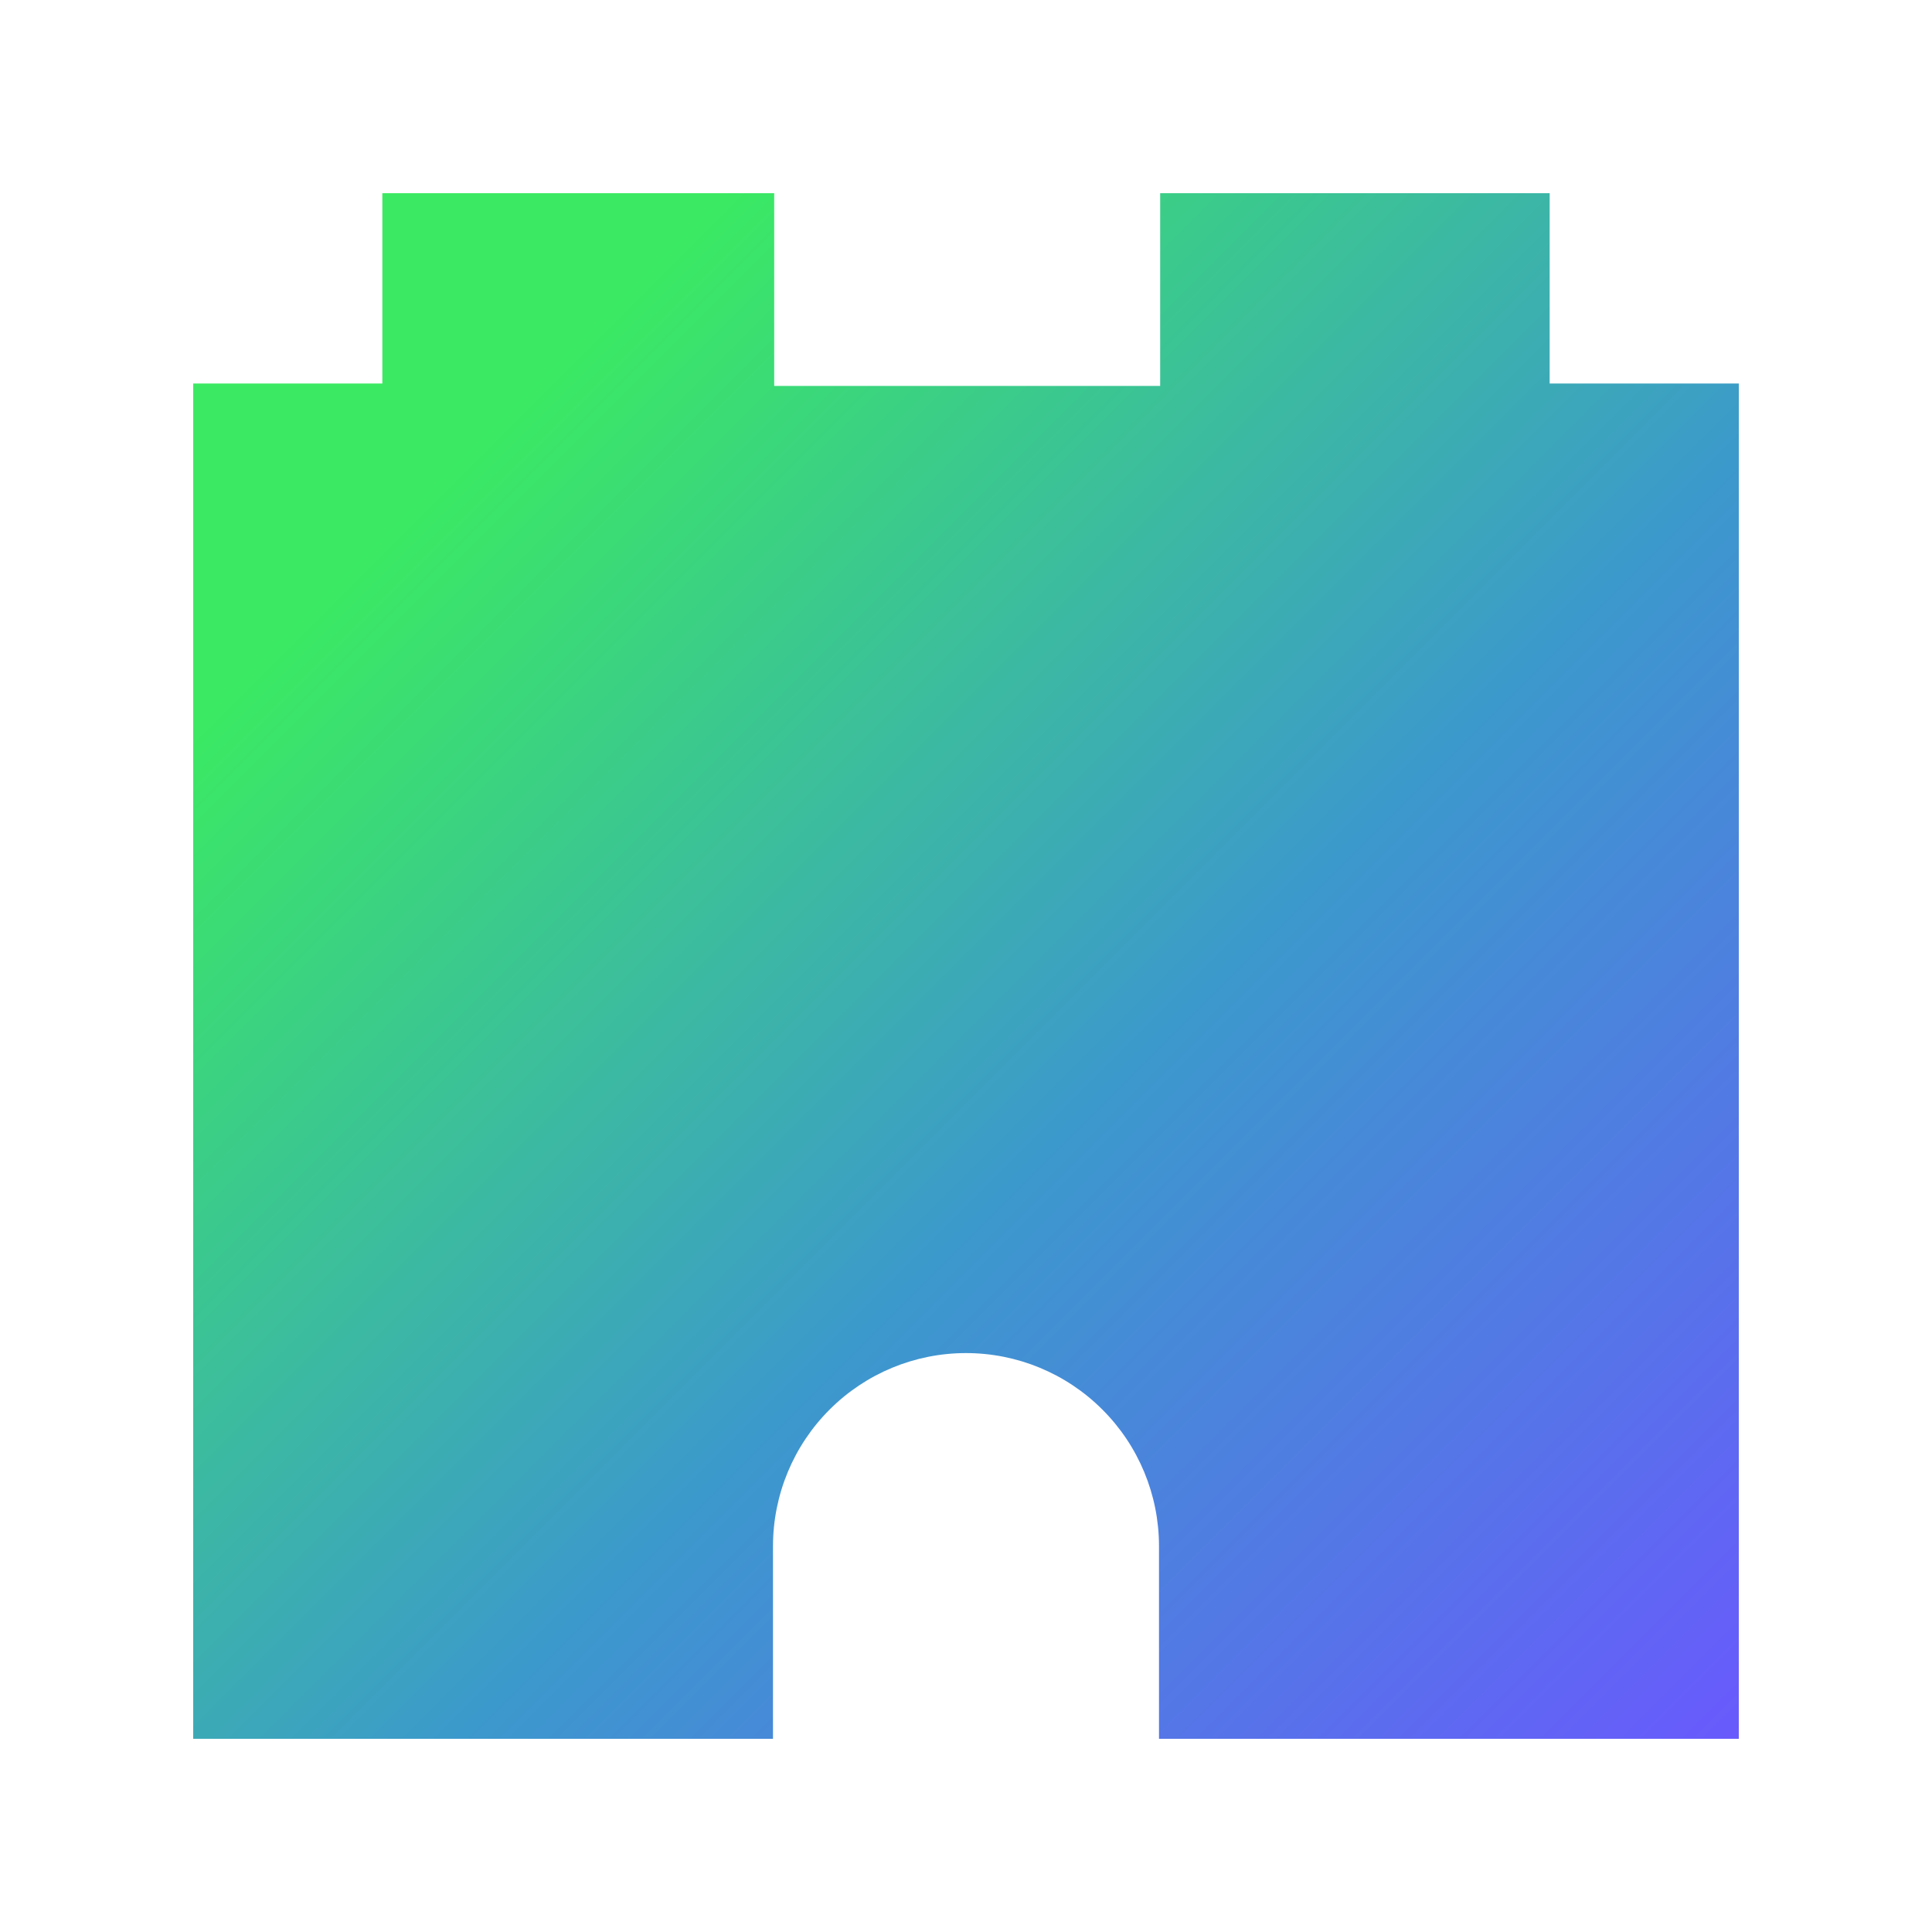
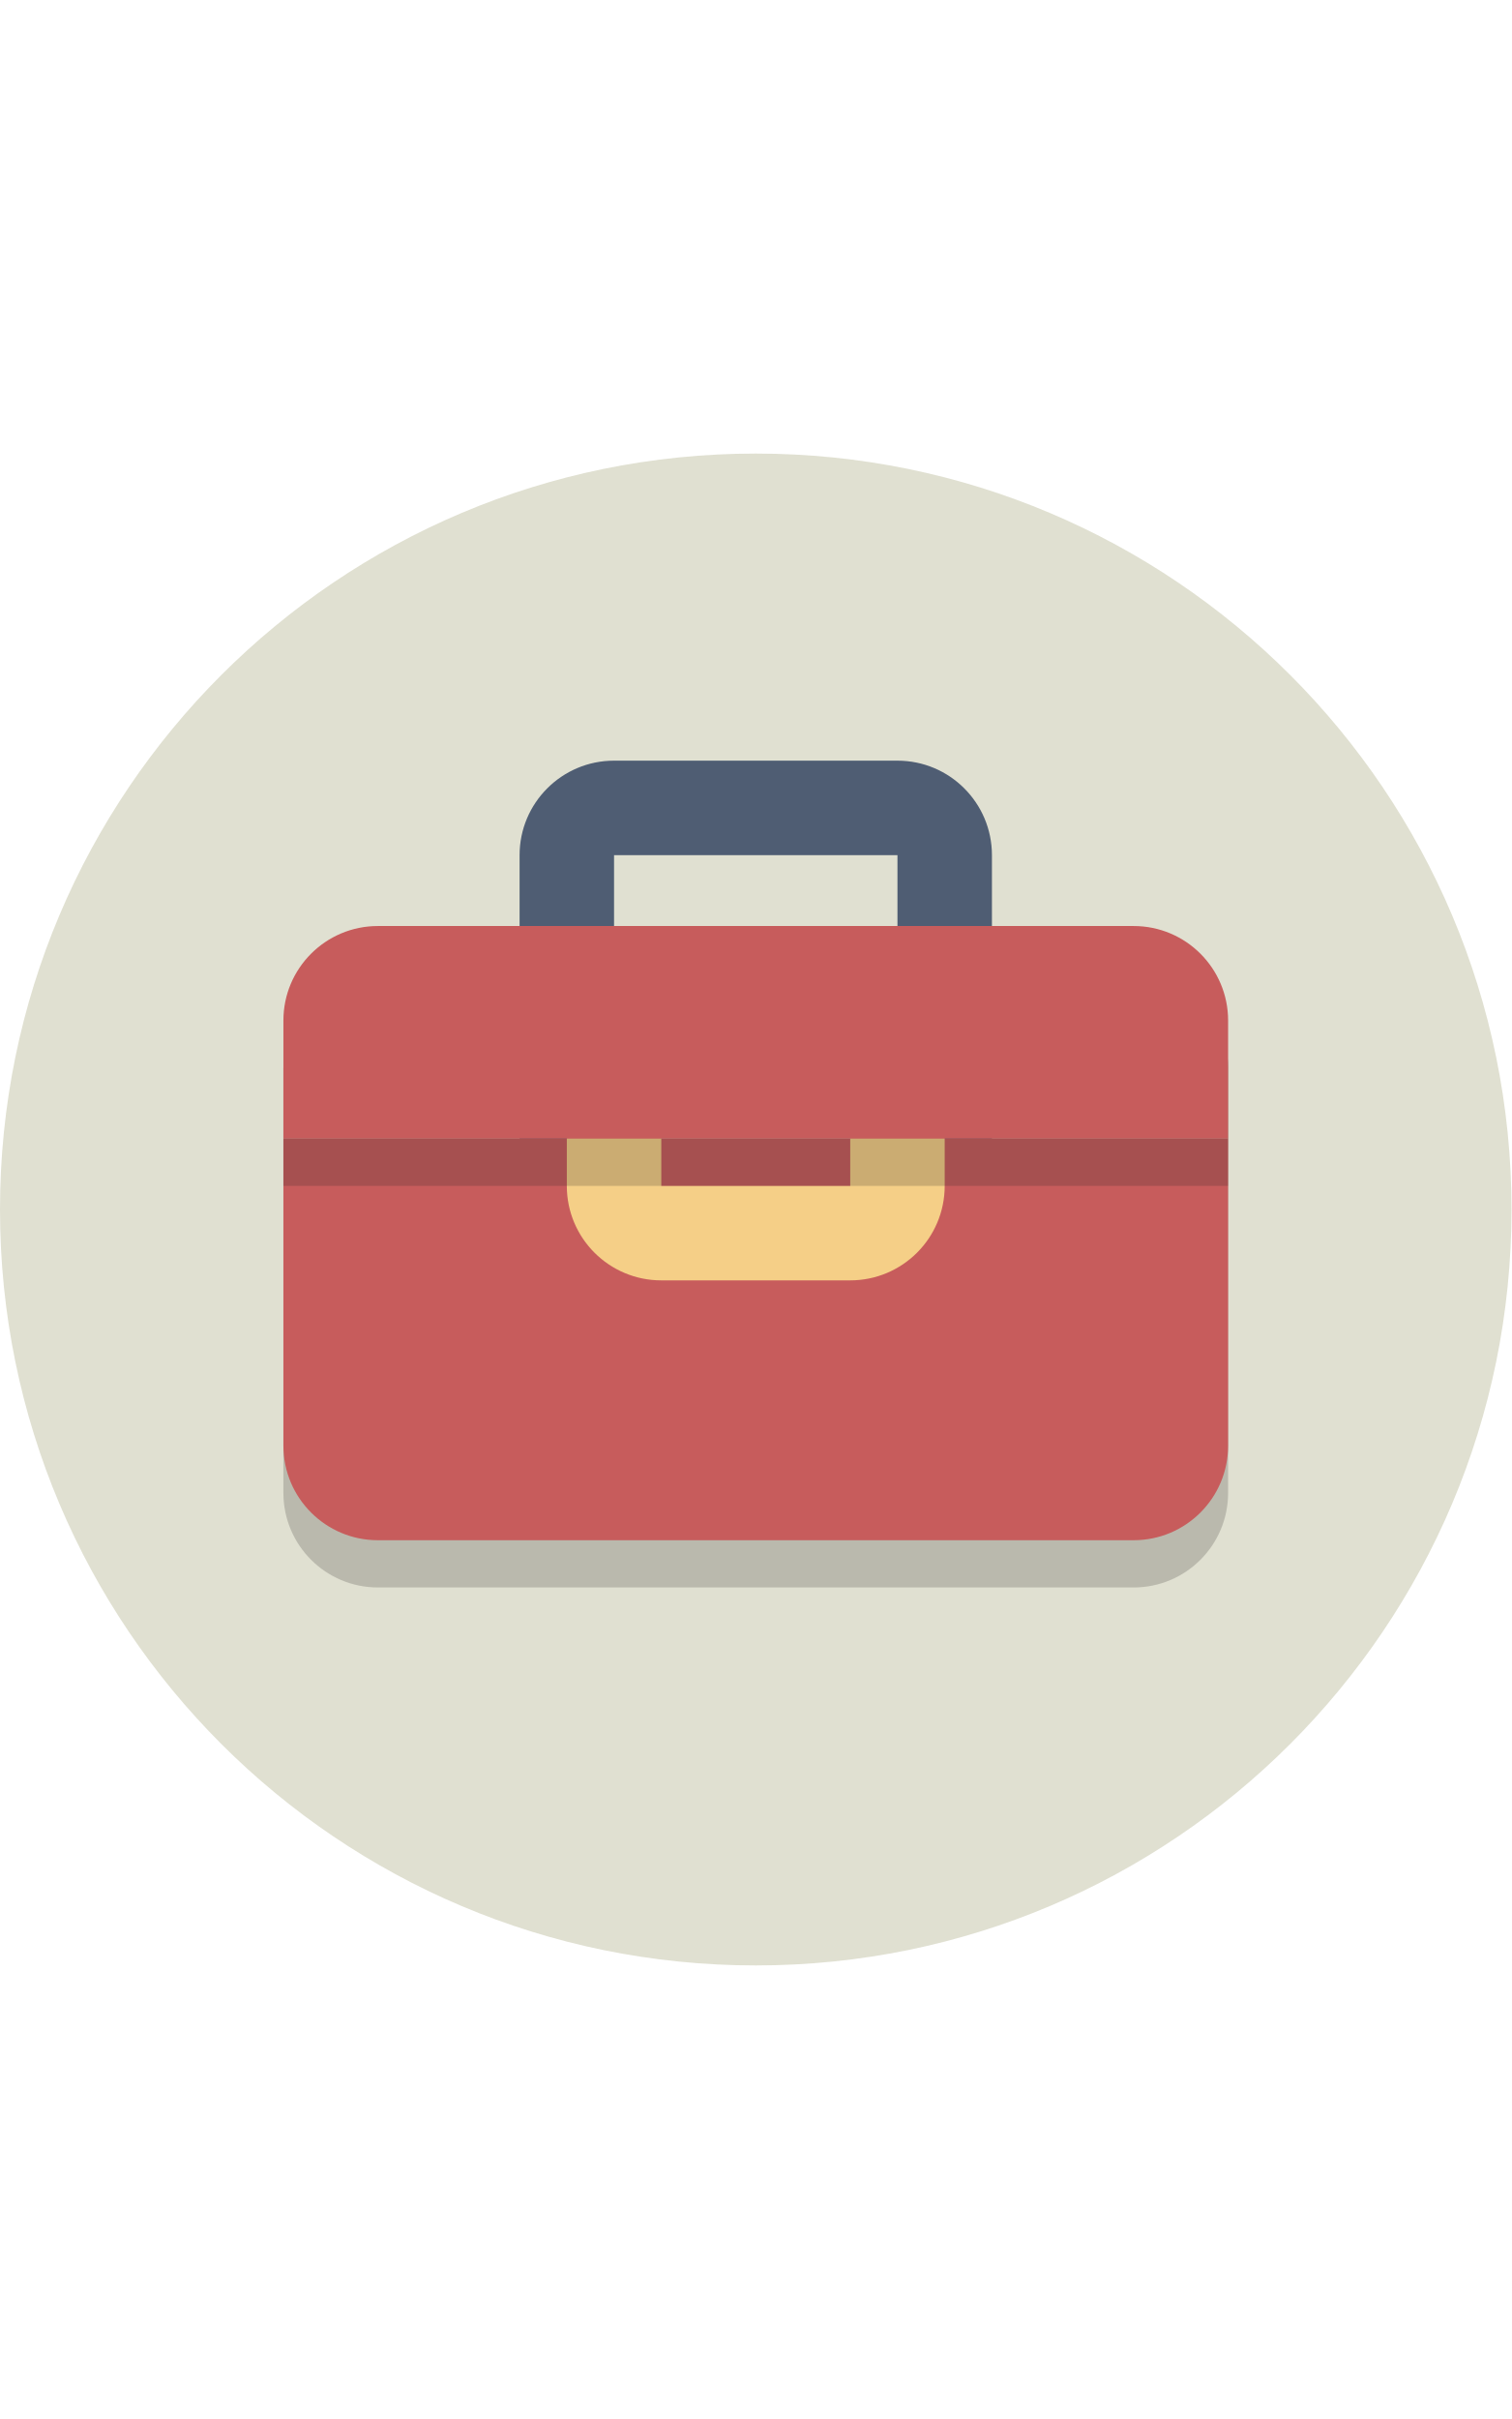
- <svg xmlns="http://www.w3.org/2000/svg" width="40" height="40" viewBox="0 0 40 40" fill="none">
-   <path d="M32.084 7.94V4H24.02V7.99H16.029V4H7.916V7.94H4V36H16.004V32.005C16.006 30.946 16.427 29.931 17.177 29.183C17.926 28.434 18.941 28.014 20 28.014C21.059 28.014 22.074 28.434 22.823 29.183C23.573 29.931 23.994 30.946 23.996 32.005V36H36V7.94H32.084Z" fill="url(#paint0_linear)" />
-   <defs>
-     <linearGradient id="paint0_linear" x1="2.942" y1="4.9" x2="37.777" y2="39.734" gradientUnits="userSpaceOnUse">
-       <stop offset="0.159" stop-color="#3BEA62" />
-       <stop offset="0.54" stop-color="#3C99CC" />
-       <stop offset="0.937" stop-color="#6B57FF" />
-     </linearGradient>
-   </defs>
+ <svg xmlns="http://www.w3.org/2000/svg" enable-background="new 0 0 64 64" height="64px" version="1.1" viewBox="0 0 64 64" width="40px" xml:space="preserve">
+   <g id="Layer_1">
+     <g>
+       <circle cx="32" cy="32" fill="#E0E0D1" r="32" />
+     </g>
+     <g opacity="0.2">
+       <path d="M52,44c0,2.209-1.791,4-4,4H16c-2.209,0-4-1.791-4-4V26c0-2.209,1.791-4,4-4h32c2.209,0,4,1.791,4,4V44z" fill="#231F20" />
+     </g>
+     <g>
+       <path d="M38,17v20H26V17H38 M38,13H26c-2.209,0-4,1.791-4,4v20c0,2.209,1.791,4,4,4h12c2.209,0,4-1.791,4-4V17    C42,14.791,40.209,13,38,13L38,13z" fill="#4F5D73" />
+     </g>
+     <g>
+       <g>
+         <path d="M12,29v13c0,2.209,1.791,4,4,4h32c2.209,0,4-1.791,4-4V29H12z" fill="#C75C5C" />
+       </g>
+     </g>
+     <g>
+       <path d="M36,28v3h-8v-3H36 M36,24h-8c-2.209,0-4,1.791-4,4v3c0,2.209,1.791,4,4,4h8c2.209,0,4-1.791,4-4v-3    C40,25.791,38.209,24,36,24L36,24z" fill="#F5CF87" />
+     </g>
+     <g opacity="0.2">
+       <path d="M52,26c0-2.209-1.791-4-4-4H16c-2.209,0-4,1.791-4,4v5h40V26z" fill="#231F20" />
+     </g>
+     <g>
+       <path d="M52,24c0-2.209-1.791-4-4-4H16c-2.209,0-4,1.791-4,4v5h40V24z" fill="#C75C5C" />
+     </g>
+   </g>
+   <g id="Layer_2" />
</svg>
